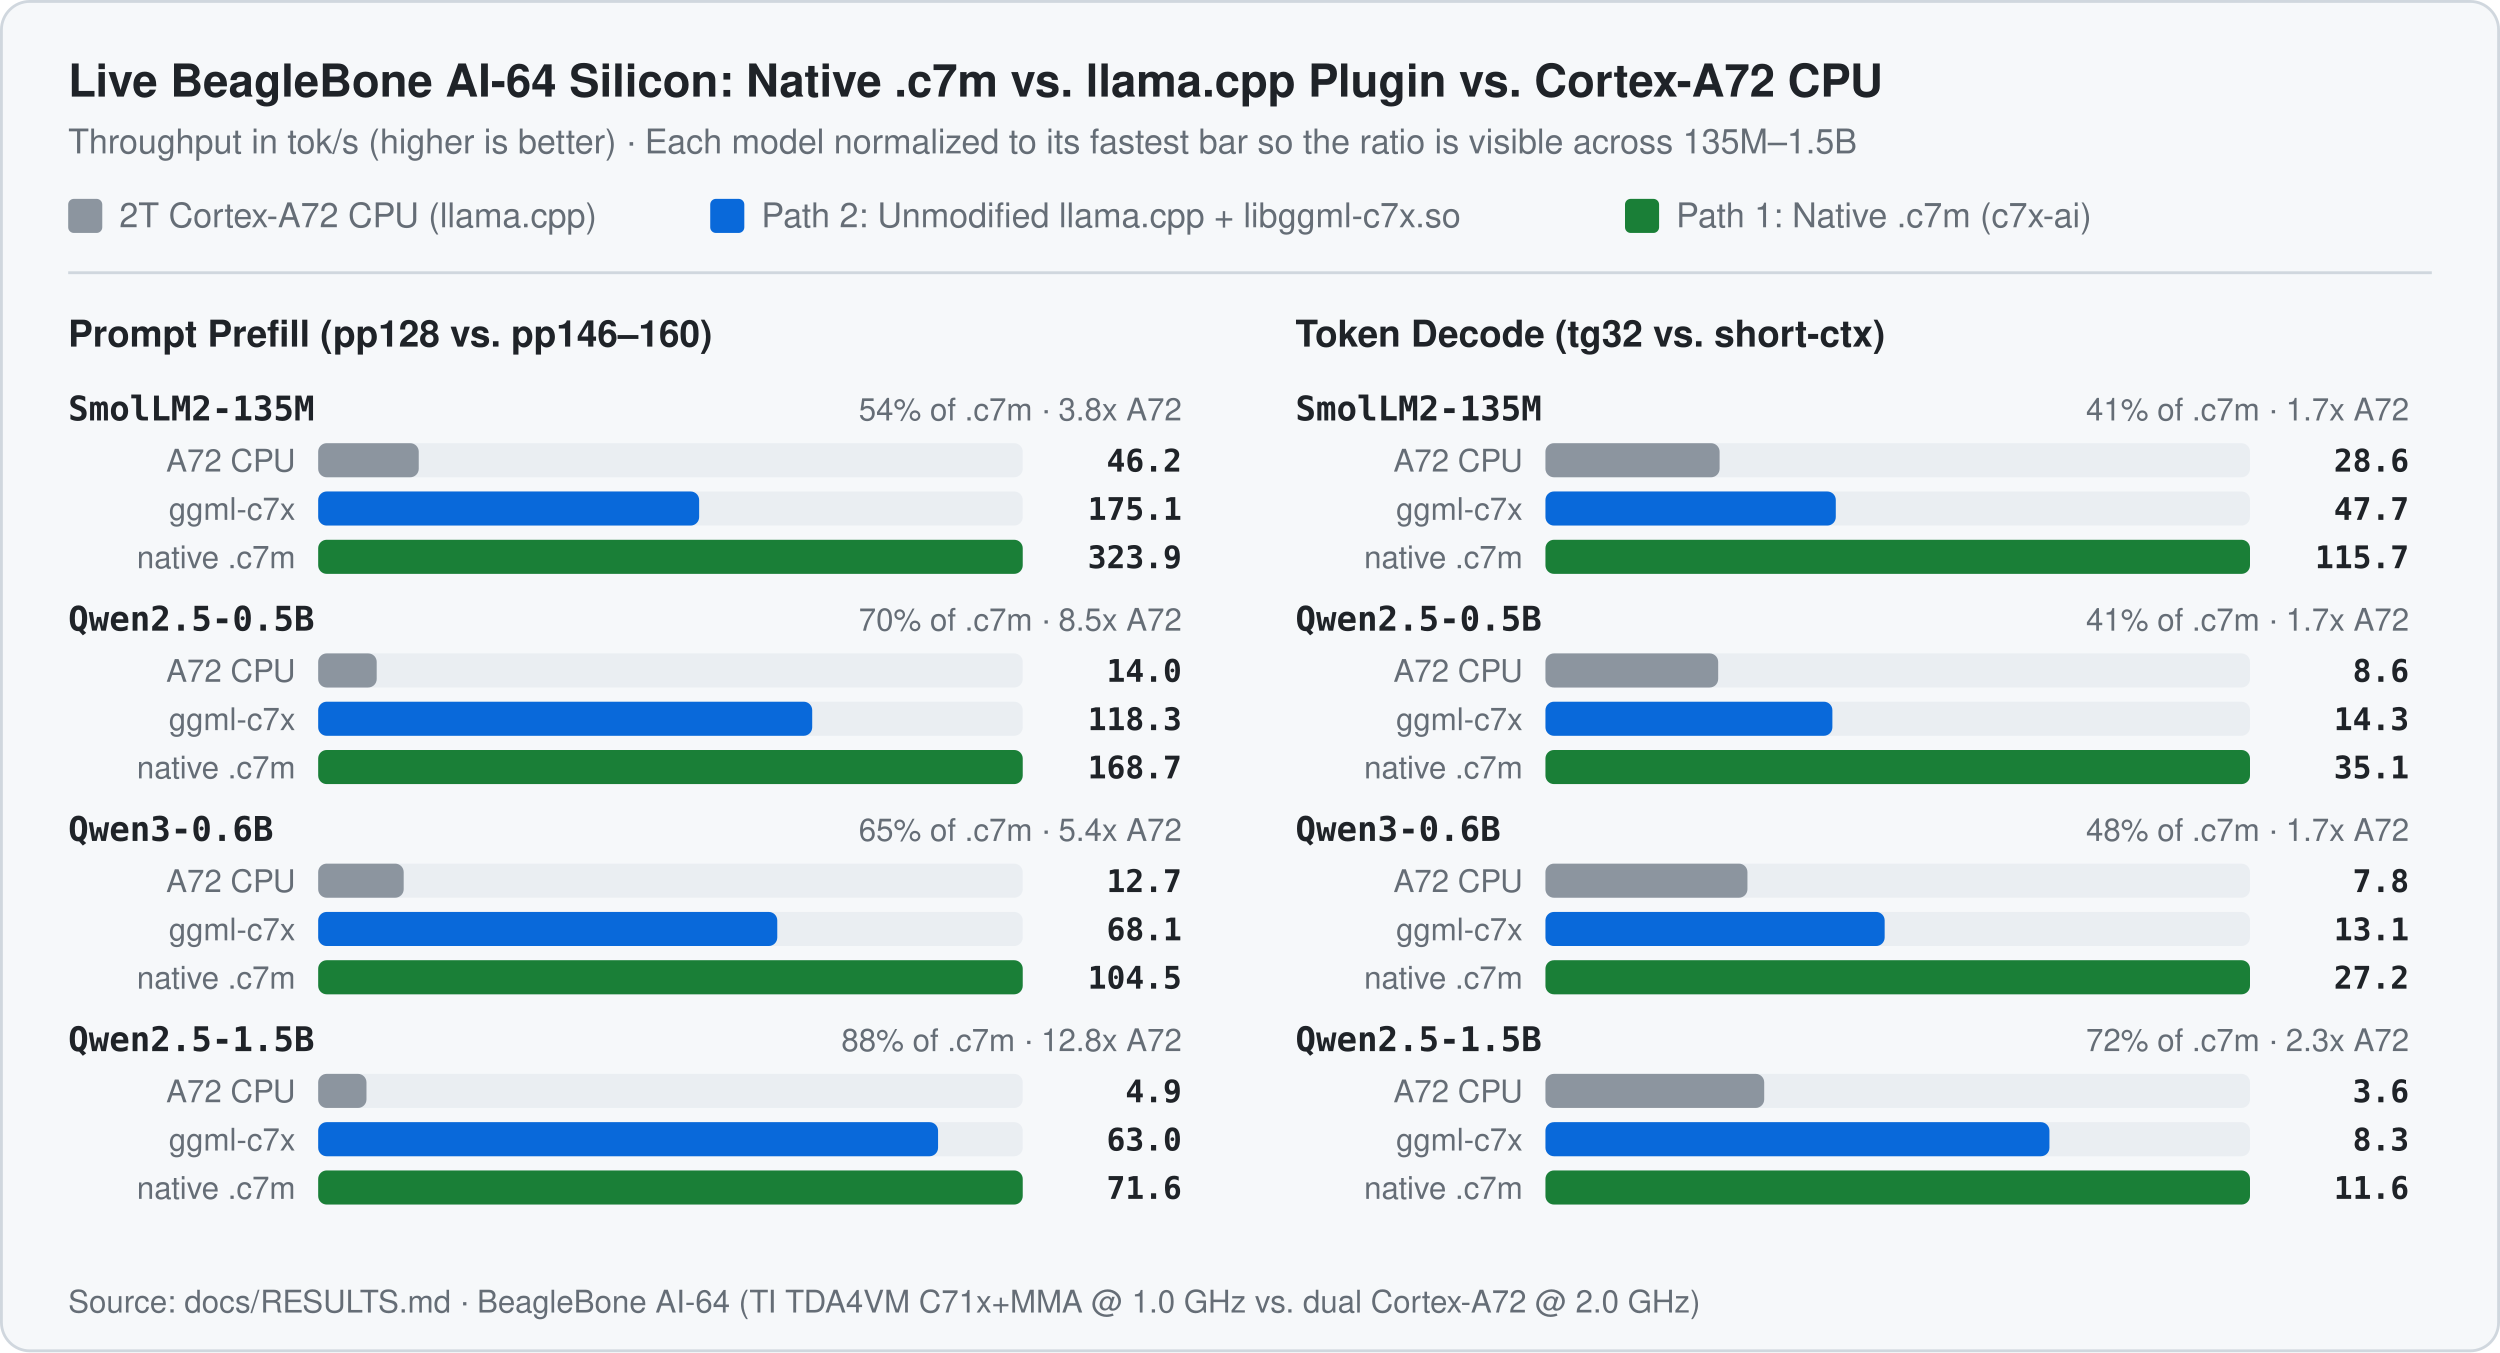
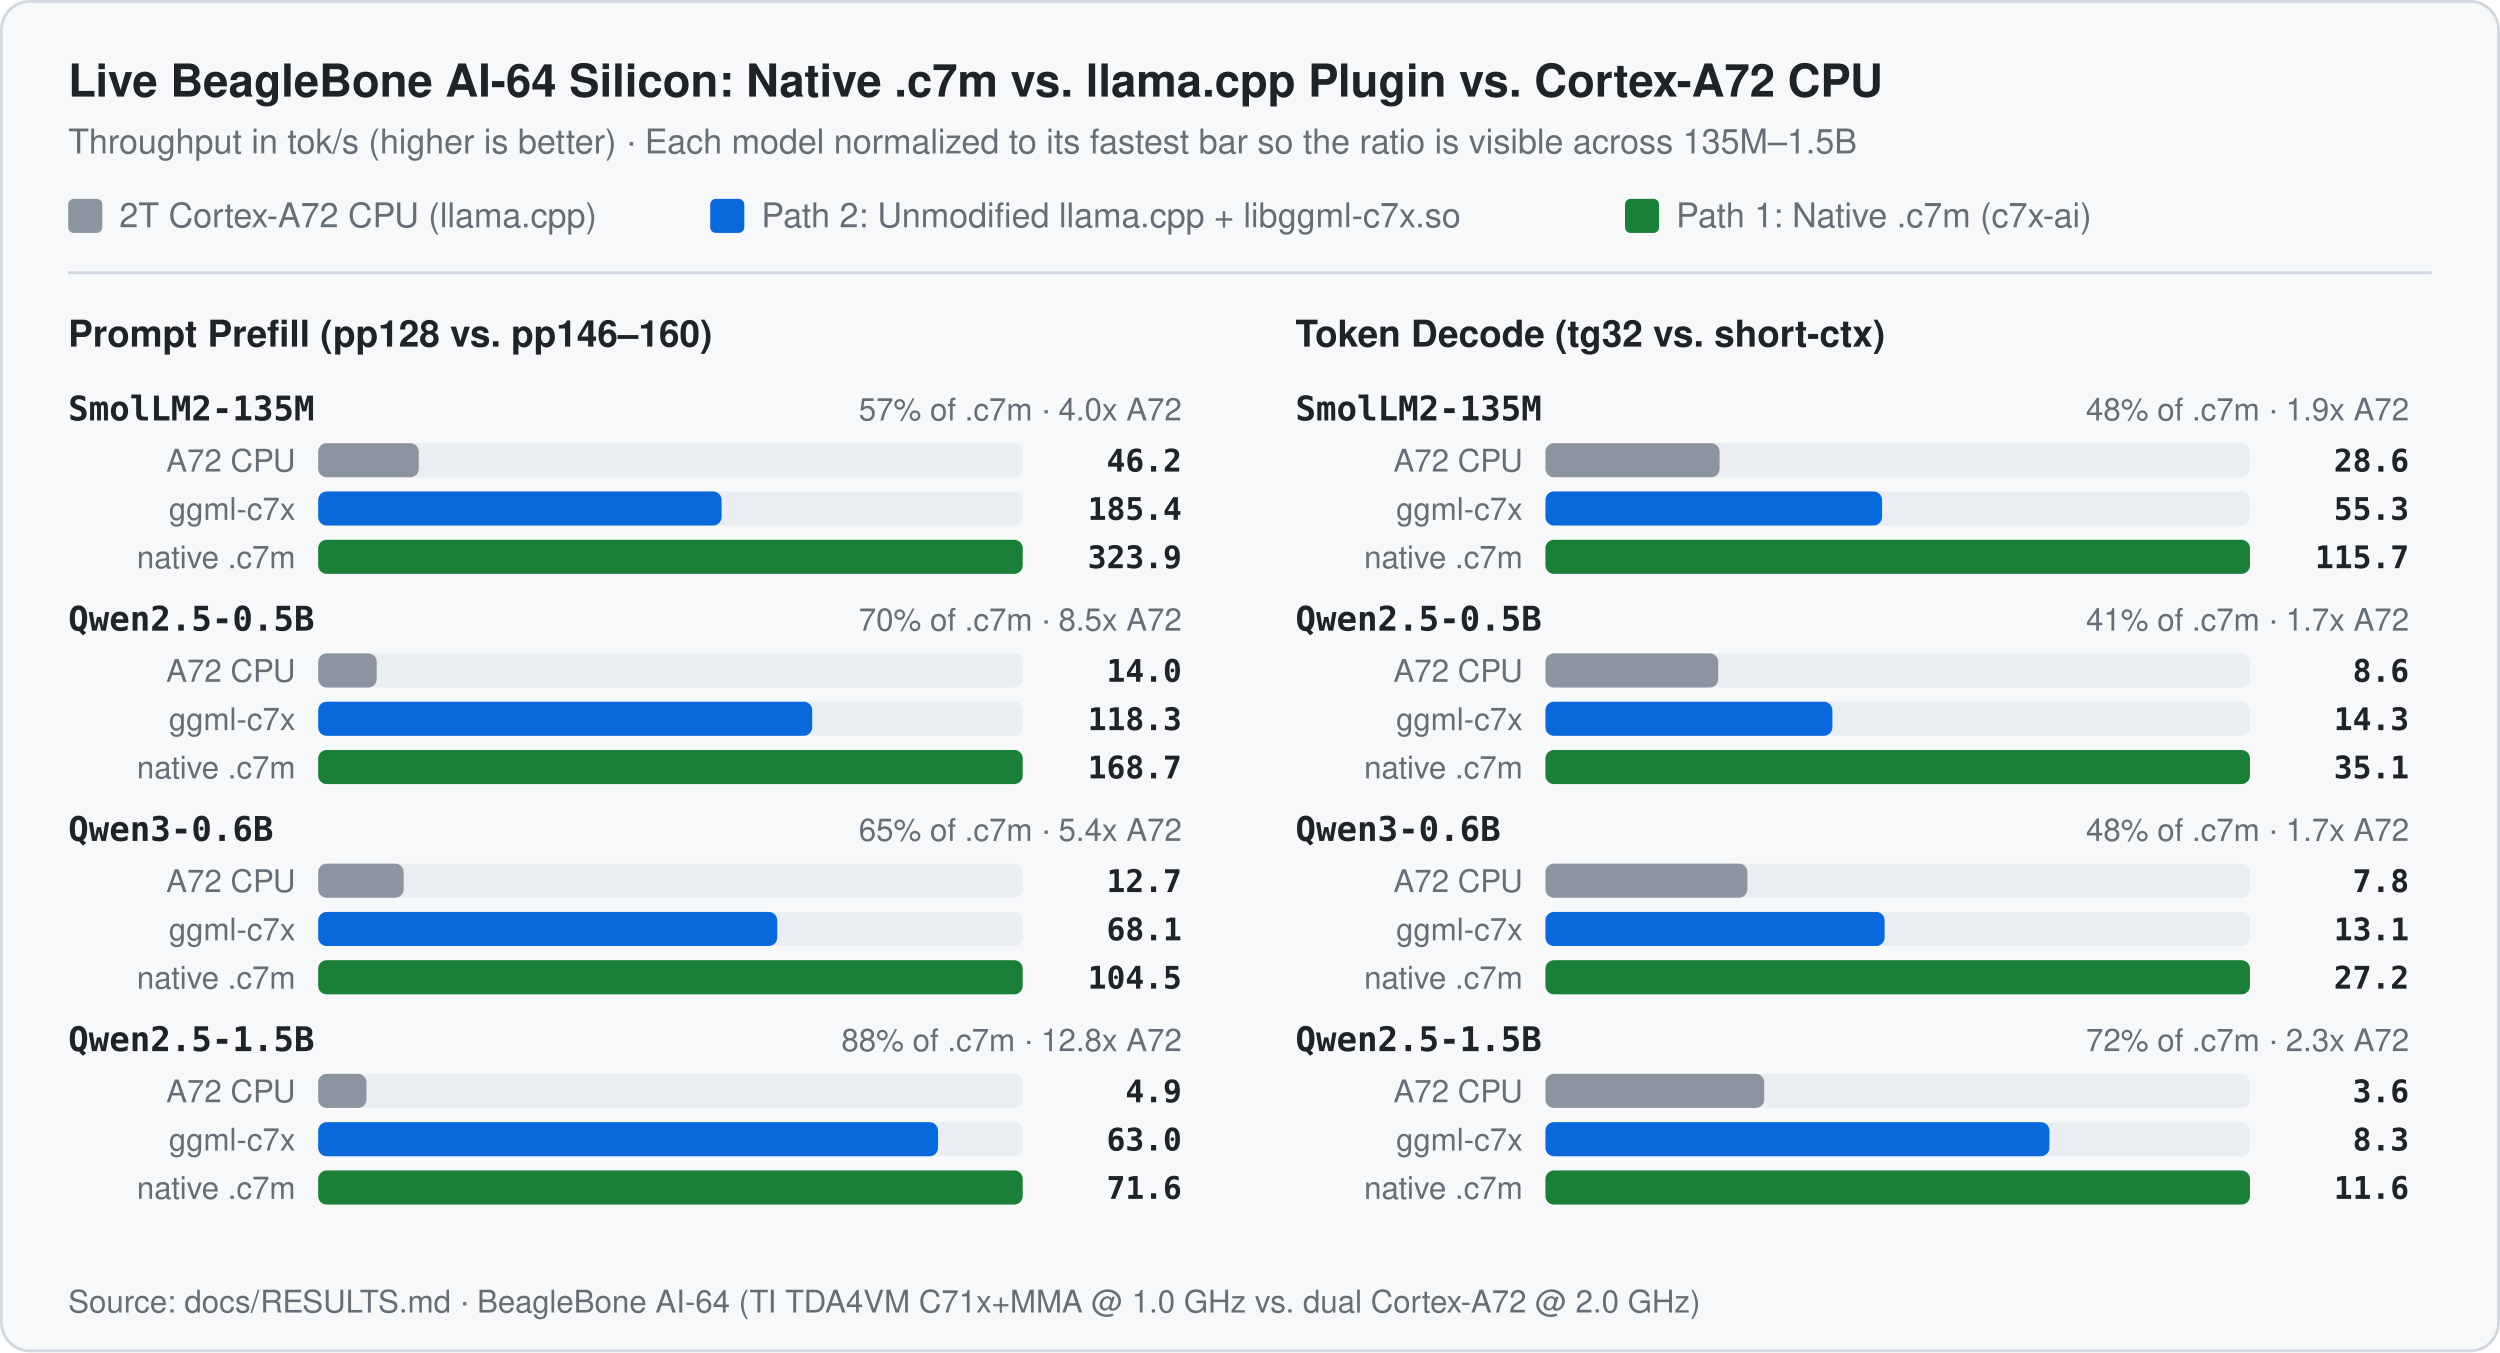
<svg xmlns="http://www.w3.org/2000/svg" width="880" height="476" viewBox="0 0 880 476" role="img" aria-label="BeagleBone AI-64 Live Silicon LLM Performance Tradeoff">
  <defs>
    <style>
    .sans { font-family: -apple-system, BlinkMacSystemFont, "Segoe UI", Helvetica, Arial, sans-serif; }
    .mono { font-family: ui-monospace, SFMono-Regular, Menlo, Consolas, monospace; }
  </style>
  </defs>
  <rect x="0.5" y="0.5" width="879" height="475" rx="10" fill="#f6f8fa" stroke="#d0d7de" />
  <text x="24" y="34" class="sans" font-size="16" font-weight="700" fill="#1f2328">Live BeagleBone AI-64 Silicon: Native .c7m vs. llama.cpp Plugin vs. Cortex-A72 CPU</text>
  <text x="24" y="54" class="sans" font-size="12" fill="#656d76">Throughput in tok/s (higher is better) · Each model normalized to its fastest bar so the ratio is visible across 135M–1.5B</text>
  <rect x="24" y="70" width="12" height="12" rx="2" fill="#8c959f" />
  <text x="42" y="80" class="sans" font-size="12" fill="#656d76">2T Cortex-A72 CPU (llama.cpp)</text>
  <rect x="250" y="70" width="12" height="12" rx="2" fill="#0969da" />
  <text x="268" y="80" class="sans" font-size="12" fill="#656d76">Path 2: Unmodified llama.cpp + libggml-c7x.so</text>
  <rect x="572" y="70" width="12" height="12" rx="2" fill="#1a7f37" />
  <text x="590" y="80" class="sans" font-size="12" fill="#656d76">Path 1: Native .c7m (c7x-ai)</text>
  <line x1="24" y1="96" x2="856" y2="96" stroke="#d0d7de" stroke-width="1" />
  <text x="24" y="122" class="sans" font-size="13" font-weight="700" fill="#1f2328">Prompt Prefill (pp128 vs. pp146–160)</text>
  <text x="24" y="148" class="mono" font-size="12" font-weight="700" fill="#1f2328">SmolLM2-135M</text>
-   <text x="416" y="148" text-anchor="end" class="sans" font-size="11" fill="#656d76">54% of .c7m · 3.8x A72</text>
+   <text x="416" y="148" text-anchor="end" class="sans" font-size="11" fill="#656d76">57% of .c7m · 4.0x A72</text>
  <text x="104" y="166" text-anchor="end" class="sans" font-size="11" fill="#656d76">A72 CPU</text>
  <rect x="112" y="156" width="248" height="12" rx="3" fill="#eaeef2" />
  <rect x="112" y="156" width="35.4" height="12" rx="3" fill="#8c959f" />
  <text x="416" y="166" text-anchor="end" class="mono" font-size="11" font-weight="600" fill="#1f2328">46.2</text>
  <text x="104" y="183" text-anchor="end" class="sans" font-size="11" fill="#656d76">ggml-c7x</text>
  <rect x="112" y="173" width="248" height="12" rx="3" fill="#eaeef2" />
-   <rect x="112" y="173" width="134.1" height="12" rx="3" fill="#0969da" />
-   <text x="416" y="183" text-anchor="end" class="mono" font-size="11" font-weight="600" fill="#1f2328">175.1</text>
+   <rect x="112" y="173" width="142.0" height="12" rx="3" fill="#0969da" />
+   <text x="416" y="183" text-anchor="end" class="mono" font-size="11" font-weight="600" fill="#1f2328">185.4</text>
  <text x="104" y="200" text-anchor="end" class="sans" font-size="11" fill="#656d76">native .c7m</text>
  <rect x="112" y="190" width="248" height="12" rx="3" fill="#eaeef2" />
  <rect x="112" y="190" width="248.0" height="12" rx="3" fill="#1a7f37" />
  <text x="416" y="200" text-anchor="end" class="mono" font-size="11" font-weight="600" fill="#1f2328">323.9</text>
  <text x="24" y="222" class="mono" font-size="12" font-weight="700" fill="#1f2328">Qwen2.5-0.5B</text>
  <text x="416" y="222" text-anchor="end" class="sans" font-size="11" fill="#656d76">70% of .c7m · 8.5x A72</text>
  <text x="104" y="240" text-anchor="end" class="sans" font-size="11" fill="#656d76">A72 CPU</text>
  <rect x="112" y="230" width="248" height="12" rx="3" fill="#eaeef2" />
  <rect x="112" y="230" width="20.6" height="12" rx="3" fill="#8c959f" />
  <text x="416" y="240" text-anchor="end" class="mono" font-size="11" font-weight="600" fill="#1f2328">14.0</text>
  <text x="104" y="257" text-anchor="end" class="sans" font-size="11" fill="#656d76">ggml-c7x</text>
  <rect x="112" y="247" width="248" height="12" rx="3" fill="#eaeef2" />
  <rect x="112" y="247" width="173.9" height="12" rx="3" fill="#0969da" />
  <text x="416" y="257" text-anchor="end" class="mono" font-size="11" font-weight="600" fill="#1f2328">118.3</text>
  <text x="104" y="274" text-anchor="end" class="sans" font-size="11" fill="#656d76">native .c7m</text>
  <rect x="112" y="264" width="248" height="12" rx="3" fill="#eaeef2" />
  <rect x="112" y="264" width="248.0" height="12" rx="3" fill="#1a7f37" />
  <text x="416" y="274" text-anchor="end" class="mono" font-size="11" font-weight="600" fill="#1f2328">168.7</text>
  <text x="24" y="296" class="mono" font-size="12" font-weight="700" fill="#1f2328">Qwen3-0.6B</text>
  <text x="416" y="296" text-anchor="end" class="sans" font-size="11" fill="#656d76">65% of .c7m · 5.4x A72</text>
  <text x="104" y="314" text-anchor="end" class="sans" font-size="11" fill="#656d76">A72 CPU</text>
  <rect x="112" y="304" width="248" height="12" rx="3" fill="#eaeef2" />
  <rect x="112" y="304" width="30.1" height="12" rx="3" fill="#8c959f" />
  <text x="416" y="314" text-anchor="end" class="mono" font-size="11" font-weight="600" fill="#1f2328">12.7</text>
  <text x="104" y="331" text-anchor="end" class="sans" font-size="11" fill="#656d76">ggml-c7x</text>
  <rect x="112" y="321" width="248" height="12" rx="3" fill="#eaeef2" />
  <rect x="112" y="321" width="161.6" height="12" rx="3" fill="#0969da" />
  <text x="416" y="331" text-anchor="end" class="mono" font-size="11" font-weight="600" fill="#1f2328">68.1</text>
  <text x="104" y="348" text-anchor="end" class="sans" font-size="11" fill="#656d76">native .c7m</text>
  <rect x="112" y="338" width="248" height="12" rx="3" fill="#eaeef2" />
  <rect x="112" y="338" width="248.0" height="12" rx="3" fill="#1a7f37" />
  <text x="416" y="348" text-anchor="end" class="mono" font-size="11" font-weight="600" fill="#1f2328">104.5</text>
  <text x="24" y="370" class="mono" font-size="12" font-weight="700" fill="#1f2328">Qwen2.5-1.5B</text>
  <text x="416" y="370" text-anchor="end" class="sans" font-size="11" fill="#656d76">88% of .c7m · 12.8x A72</text>
  <text x="104" y="388" text-anchor="end" class="sans" font-size="11" fill="#656d76">A72 CPU</text>
  <rect x="112" y="378" width="248" height="12" rx="3" fill="#eaeef2" />
  <rect x="112" y="378" width="17.0" height="12" rx="3" fill="#8c959f" />
  <text x="416" y="388" text-anchor="end" class="mono" font-size="11" font-weight="600" fill="#1f2328">4.9</text>
  <text x="104" y="405" text-anchor="end" class="sans" font-size="11" fill="#656d76">ggml-c7x</text>
  <rect x="112" y="395" width="248" height="12" rx="3" fill="#eaeef2" />
  <rect x="112" y="395" width="218.2" height="12" rx="3" fill="#0969da" />
  <text x="416" y="405" text-anchor="end" class="mono" font-size="11" font-weight="600" fill="#1f2328">63.0</text>
  <text x="104" y="422" text-anchor="end" class="sans" font-size="11" fill="#656d76">native .c7m</text>
  <rect x="112" y="412" width="248" height="12" rx="3" fill="#eaeef2" />
  <rect x="112" y="412" width="248.0" height="12" rx="3" fill="#1a7f37" />
  <text x="416" y="422" text-anchor="end" class="mono" font-size="11" font-weight="600" fill="#1f2328">71.6</text>
  <text x="456" y="122" class="sans" font-size="13" font-weight="700" fill="#1f2328">Token Decode (tg32 vs. short-ctx)</text>
  <text x="456" y="148" class="mono" font-size="12" font-weight="700" fill="#1f2328">SmolLM2-135M</text>
-   <text x="848" y="148" text-anchor="end" class="sans" font-size="11" fill="#656d76">41% of .c7m · 1.7x A72</text>
+   <text x="848" y="148" text-anchor="end" class="sans" font-size="11" fill="#656d76">48% of .c7m · 1.9x A72</text>
  <text x="536" y="166" text-anchor="end" class="sans" font-size="11" fill="#656d76">A72 CPU</text>
  <rect x="544" y="156" width="248" height="12" rx="3" fill="#eaeef2" />
  <rect x="544" y="156" width="61.3" height="12" rx="3" fill="#8c959f" />
  <text x="848" y="166" text-anchor="end" class="mono" font-size="11" font-weight="600" fill="#1f2328">28.6</text>
  <text x="536" y="183" text-anchor="end" class="sans" font-size="11" fill="#656d76">ggml-c7x</text>
  <rect x="544" y="173" width="248" height="12" rx="3" fill="#eaeef2" />
-   <rect x="544" y="173" width="102.2" height="12" rx="3" fill="#0969da" />
-   <text x="848" y="183" text-anchor="end" class="mono" font-size="11" font-weight="600" fill="#1f2328">47.7</text>
+   <rect x="544" y="173" width="118.5" height="12" rx="3" fill="#0969da" />
+   <text x="848" y="183" text-anchor="end" class="mono" font-size="11" font-weight="600" fill="#1f2328">55.3</text>
  <text x="536" y="200" text-anchor="end" class="sans" font-size="11" fill="#656d76">native .c7m</text>
  <rect x="544" y="190" width="248" height="12" rx="3" fill="#eaeef2" />
  <rect x="544" y="190" width="248.0" height="12" rx="3" fill="#1a7f37" />
  <text x="848" y="200" text-anchor="end" class="mono" font-size="11" font-weight="600" fill="#1f2328">115.7</text>
  <text x="456" y="222" class="mono" font-size="12" font-weight="700" fill="#1f2328">Qwen2.5-0.5B</text>
  <text x="848" y="222" text-anchor="end" class="sans" font-size="11" fill="#656d76">41% of .c7m · 1.7x A72</text>
  <text x="536" y="240" text-anchor="end" class="sans" font-size="11" fill="#656d76">A72 CPU</text>
  <rect x="544" y="230" width="248" height="12" rx="3" fill="#eaeef2" />
  <rect x="544" y="230" width="60.8" height="12" rx="3" fill="#8c959f" />
  <text x="848" y="240" text-anchor="end" class="mono" font-size="11" font-weight="600" fill="#1f2328">8.6</text>
  <text x="536" y="257" text-anchor="end" class="sans" font-size="11" fill="#656d76">ggml-c7x</text>
  <rect x="544" y="247" width="248" height="12" rx="3" fill="#eaeef2" />
  <rect x="544" y="247" width="101.0" height="12" rx="3" fill="#0969da" />
  <text x="848" y="257" text-anchor="end" class="mono" font-size="11" font-weight="600" fill="#1f2328">14.3</text>
  <text x="536" y="274" text-anchor="end" class="sans" font-size="11" fill="#656d76">native .c7m</text>
  <rect x="544" y="264" width="248" height="12" rx="3" fill="#eaeef2" />
  <rect x="544" y="264" width="248.0" height="12" rx="3" fill="#1a7f37" />
  <text x="848" y="274" text-anchor="end" class="mono" font-size="11" font-weight="600" fill="#1f2328">35.1</text>
  <text x="456" y="296" class="mono" font-size="12" font-weight="700" fill="#1f2328">Qwen3-0.6B</text>
  <text x="848" y="296" text-anchor="end" class="sans" font-size="11" fill="#656d76">48% of .c7m · 1.7x A72</text>
  <text x="536" y="314" text-anchor="end" class="sans" font-size="11" fill="#656d76">A72 CPU</text>
  <rect x="544" y="304" width="248" height="12" rx="3" fill="#eaeef2" />
  <rect x="544" y="304" width="71.1" height="12" rx="3" fill="#8c959f" />
  <text x="848" y="314" text-anchor="end" class="mono" font-size="11" font-weight="600" fill="#1f2328">7.8</text>
  <text x="536" y="331" text-anchor="end" class="sans" font-size="11" fill="#656d76">ggml-c7x</text>
  <rect x="544" y="321" width="248" height="12" rx="3" fill="#eaeef2" />
  <rect x="544" y="321" width="119.4" height="12" rx="3" fill="#0969da" />
  <text x="848" y="331" text-anchor="end" class="mono" font-size="11" font-weight="600" fill="#1f2328">13.1</text>
  <text x="536" y="348" text-anchor="end" class="sans" font-size="11" fill="#656d76">native .c7m</text>
  <rect x="544" y="338" width="248" height="12" rx="3" fill="#eaeef2" />
  <rect x="544" y="338" width="248.0" height="12" rx="3" fill="#1a7f37" />
  <text x="848" y="348" text-anchor="end" class="mono" font-size="11" font-weight="600" fill="#1f2328">27.2</text>
  <text x="456" y="370" class="mono" font-size="12" font-weight="700" fill="#1f2328">Qwen2.5-1.5B</text>
  <text x="848" y="370" text-anchor="end" class="sans" font-size="11" fill="#656d76">72% of .c7m · 2.3x A72</text>
  <text x="536" y="388" text-anchor="end" class="sans" font-size="11" fill="#656d76">A72 CPU</text>
  <rect x="544" y="378" width="248" height="12" rx="3" fill="#eaeef2" />
  <rect x="544" y="378" width="77.0" height="12" rx="3" fill="#8c959f" />
  <text x="848" y="388" text-anchor="end" class="mono" font-size="11" font-weight="600" fill="#1f2328">3.6</text>
  <text x="536" y="405" text-anchor="end" class="sans" font-size="11" fill="#656d76">ggml-c7x</text>
  <rect x="544" y="395" width="248" height="12" rx="3" fill="#eaeef2" />
  <rect x="544" y="395" width="177.4" height="12" rx="3" fill="#0969da" />
  <text x="848" y="405" text-anchor="end" class="mono" font-size="11" font-weight="600" fill="#1f2328">8.3</text>
  <text x="536" y="422" text-anchor="end" class="sans" font-size="11" fill="#656d76">native .c7m</text>
  <rect x="544" y="412" width="248" height="12" rx="3" fill="#eaeef2" />
  <rect x="544" y="412" width="248.0" height="12" rx="3" fill="#1a7f37" />
  <text x="848" y="422" text-anchor="end" class="mono" font-size="11" font-weight="600" fill="#1f2328">11.6</text>
  <text x="24" y="462" class="sans" font-size="11" fill="#656d76">Source: docs/RESULTS.md · BeagleBone AI-64 (TI TDA4VM C71x+MMA @ 1.0 GHz vs. dual Cortex-A72 @ 2.0 GHz)</text>
</svg>
